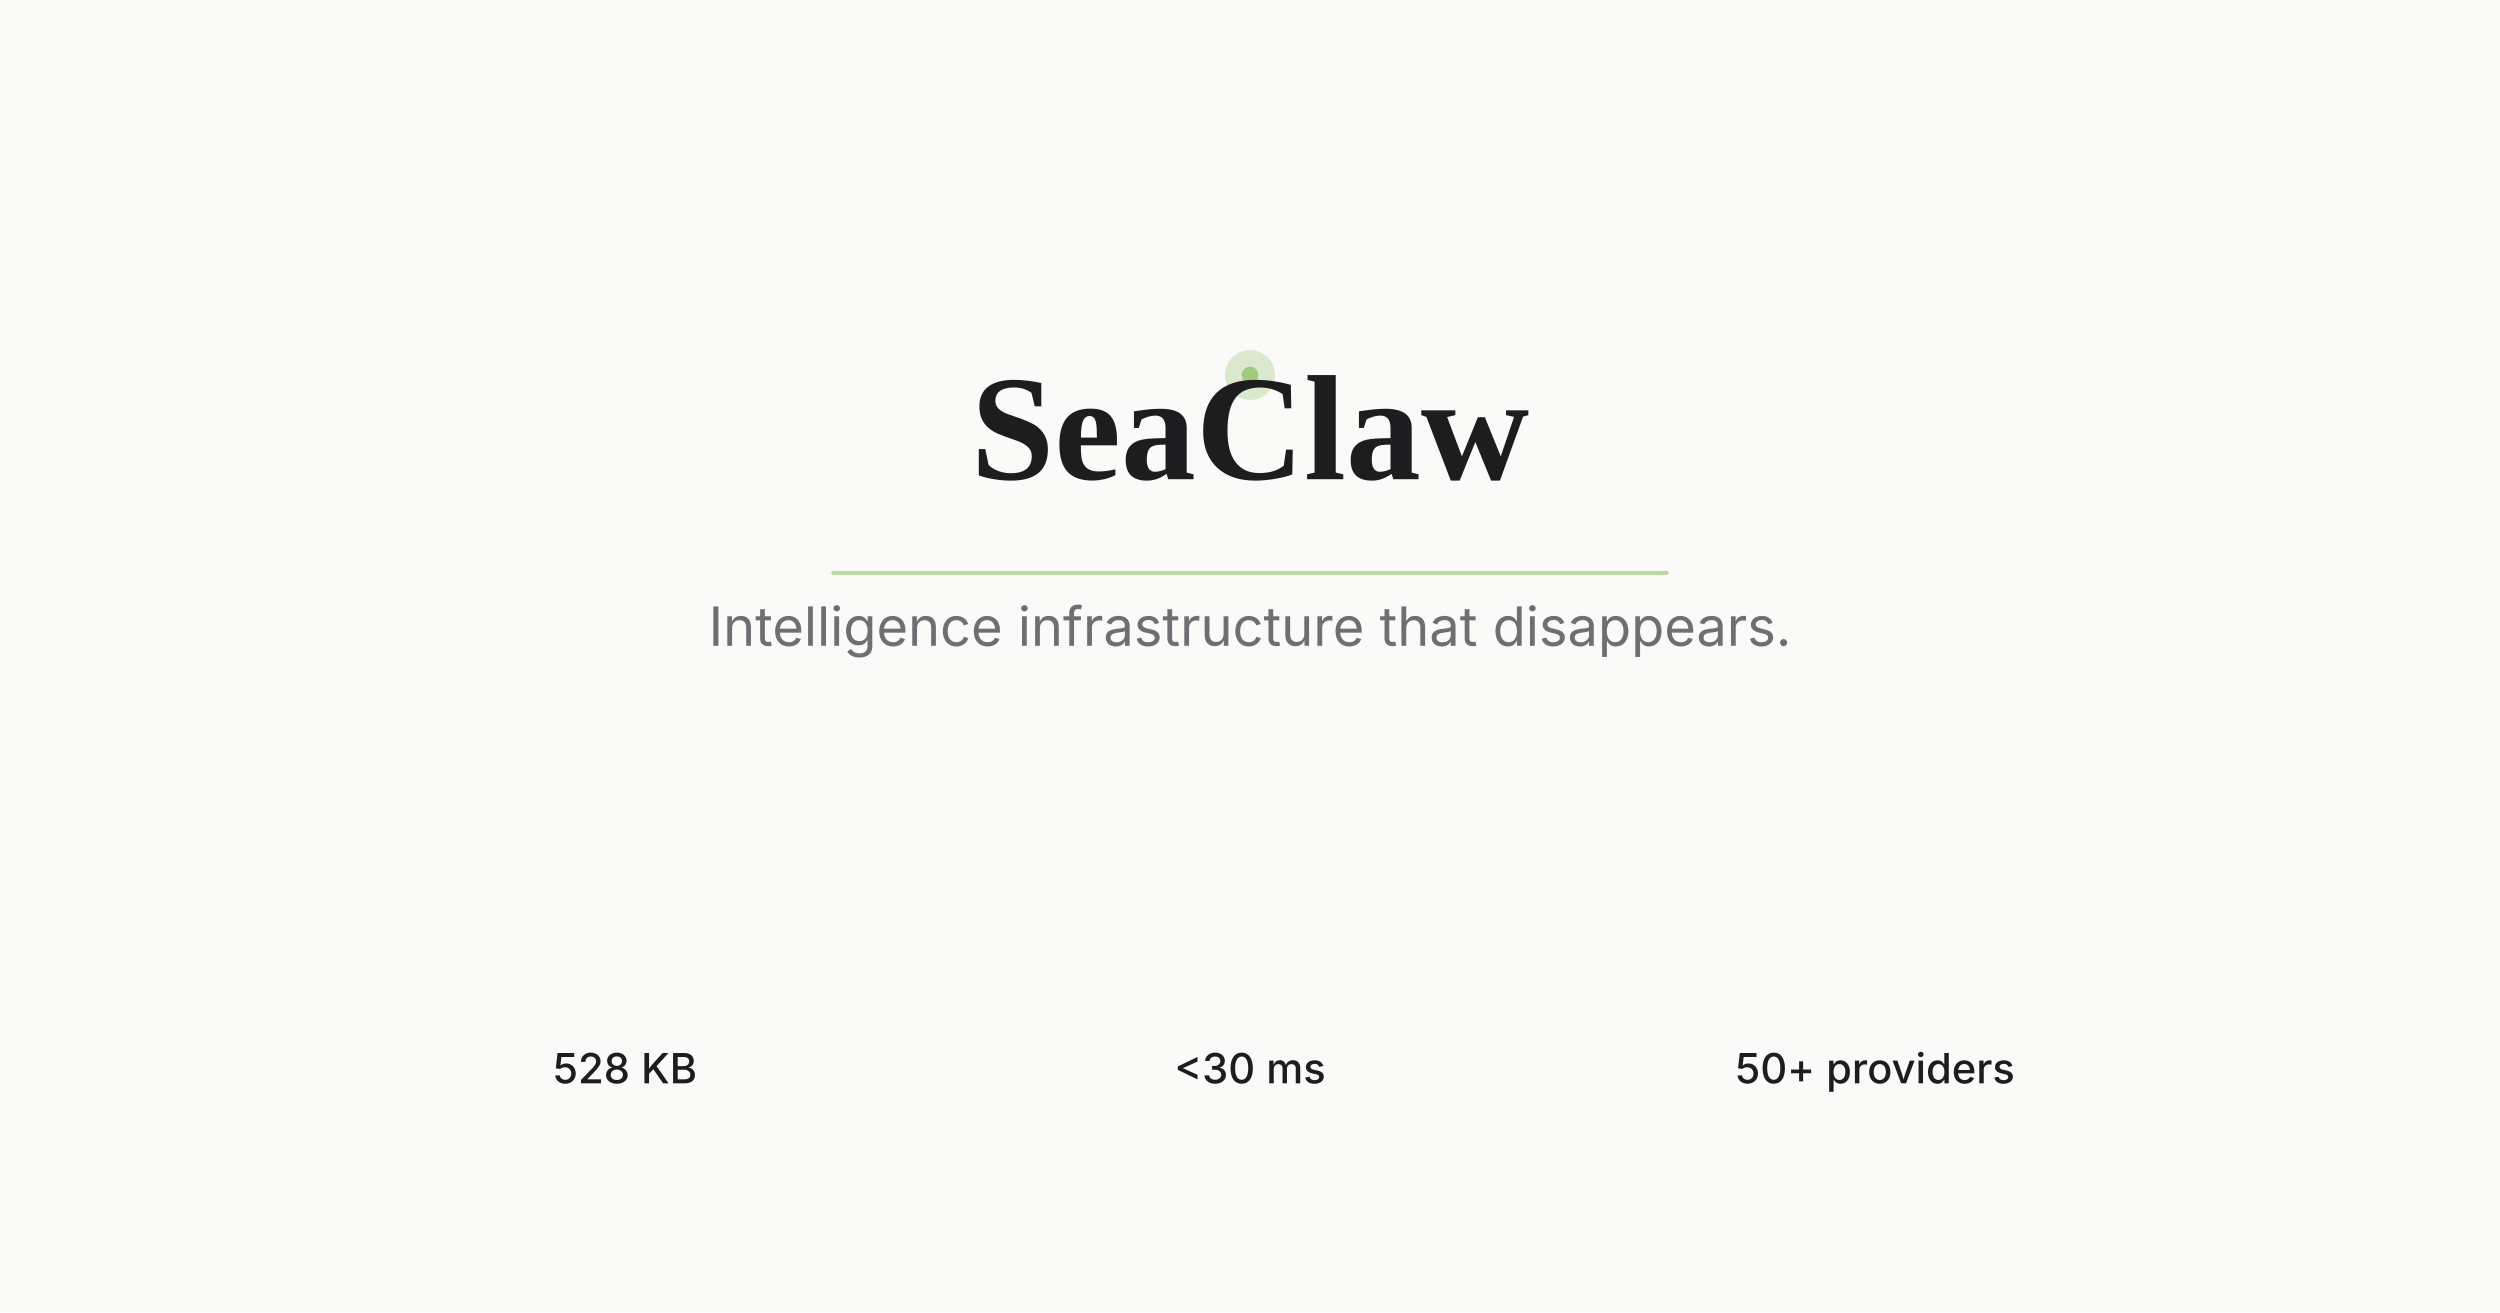
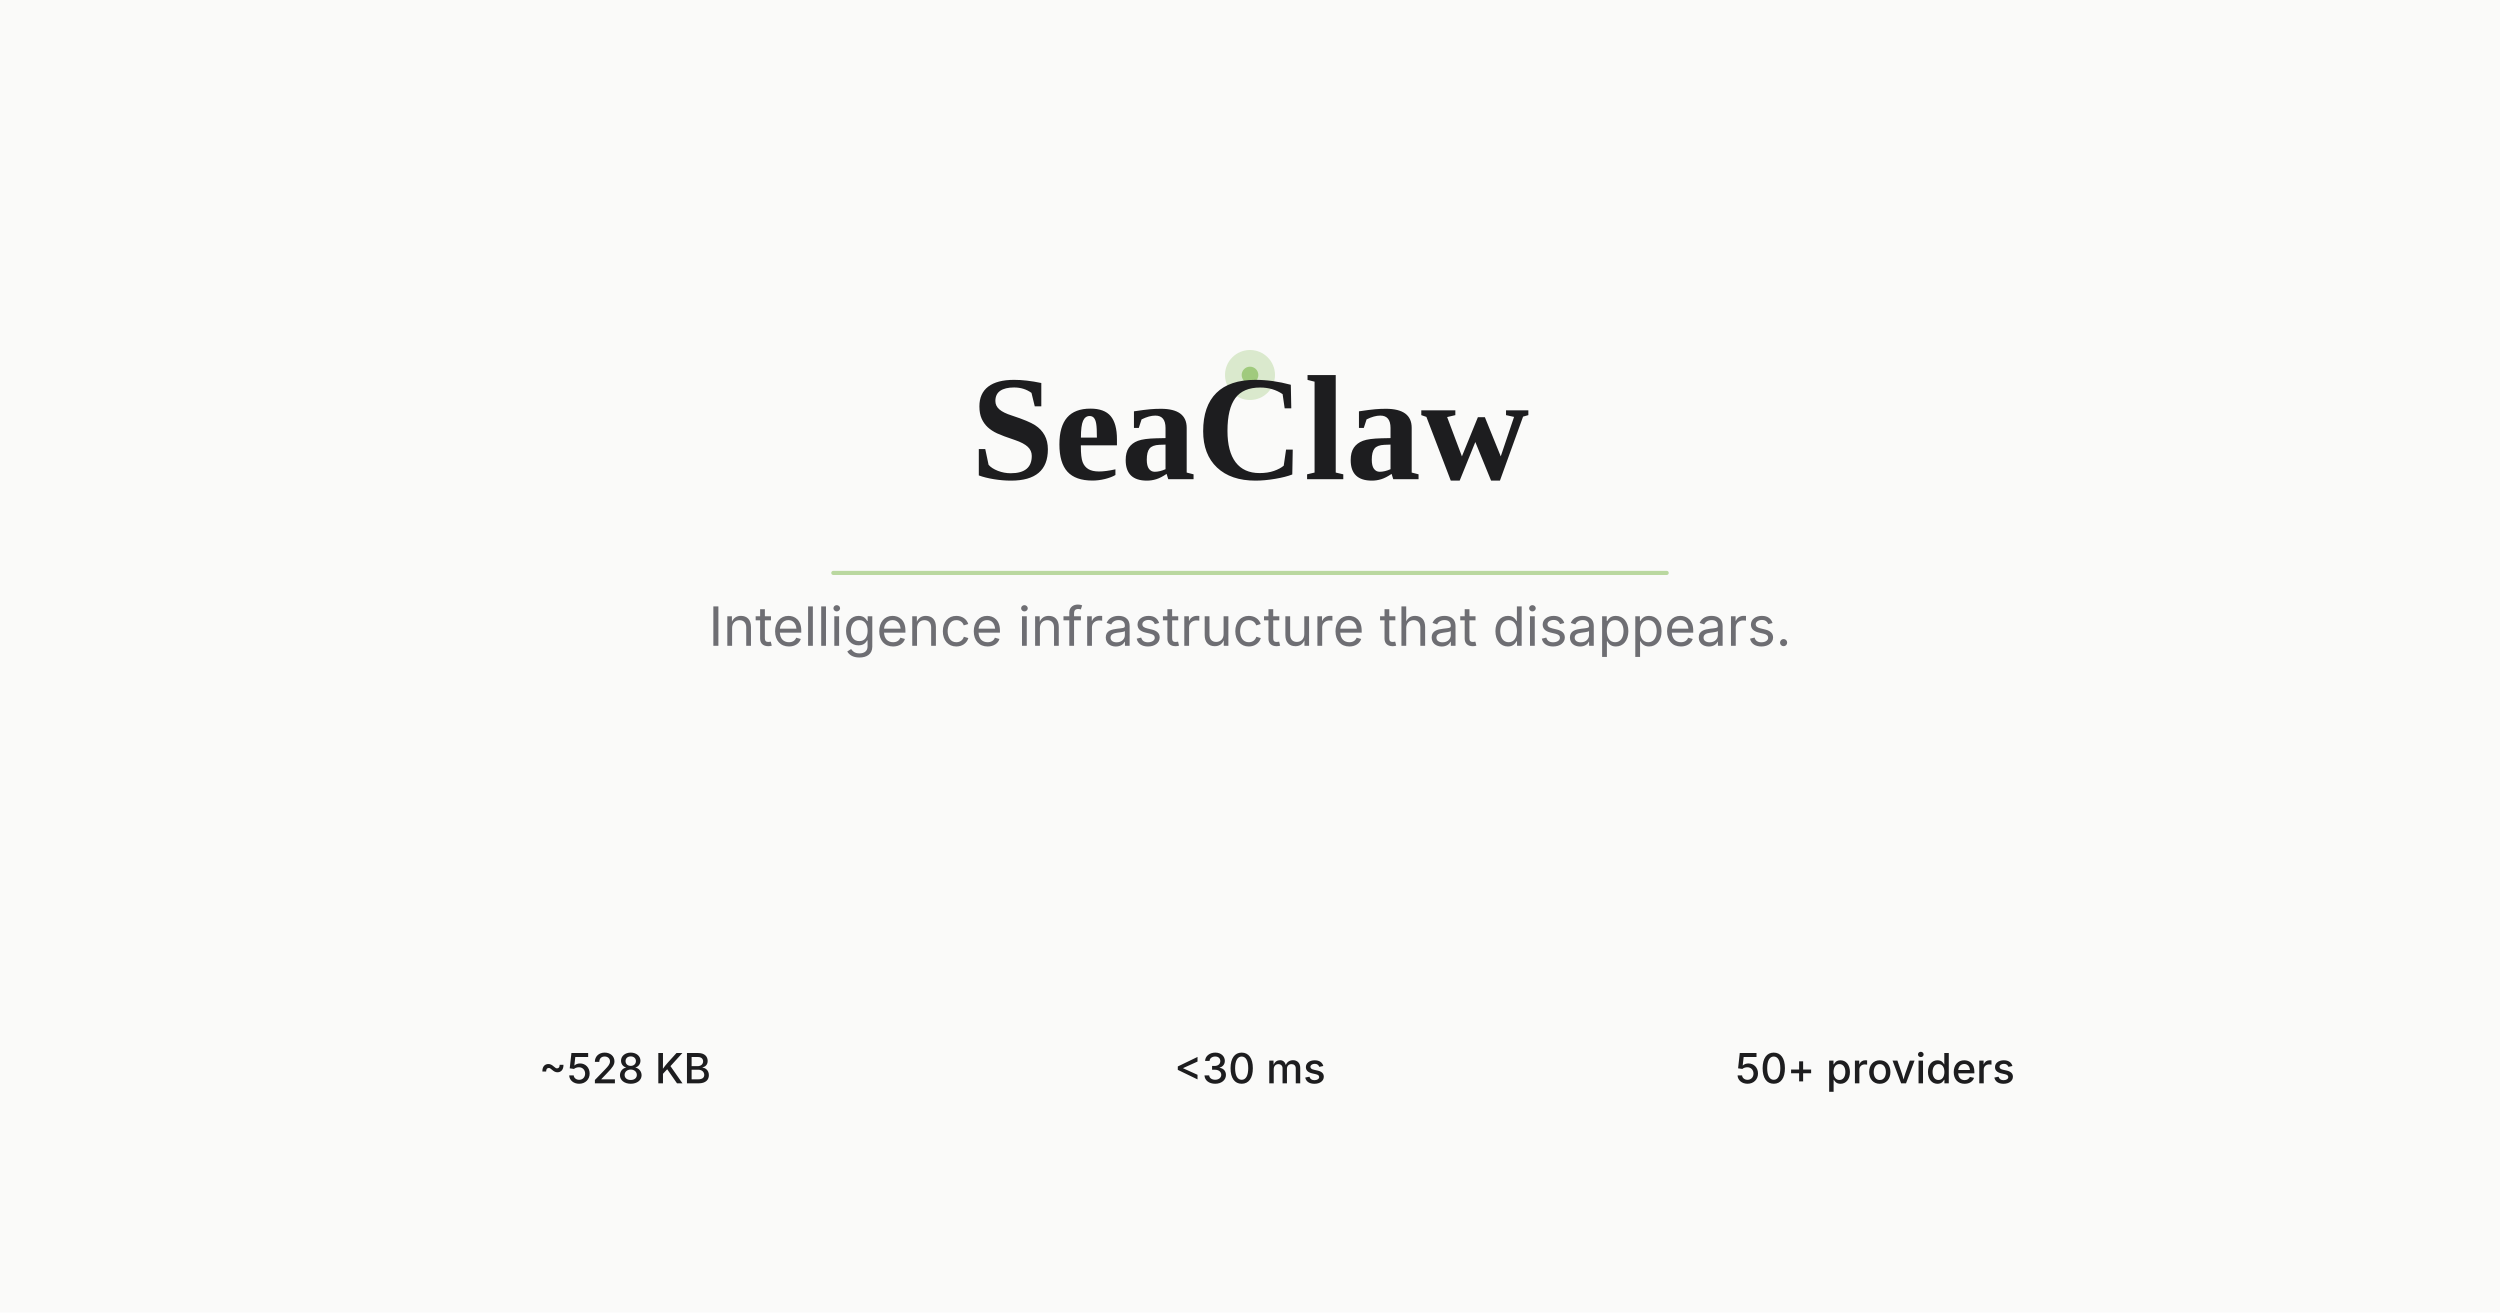
<svg xmlns="http://www.w3.org/2000/svg" viewBox="0 0 1200 630" width="1200" height="630">
  <rect width="1200" height="630" fill="#FAFAF9" />
  <circle cx="600" cy="180" r="12" fill="#7AB648" opacity="0.25" />
  <circle cx="600" cy="180" r="4" fill="#7AB648" opacity="0.6" />
  <line x1="400" y1="275" x2="800" y2="275" stroke="#7AB648" stroke-width="2" stroke-linecap="round" opacity="0.5" />
  <text x="600" y="230" text-anchor="middle" fill="#1D1D1F" font-family="Georgia, 'Times New Roman', serif" font-size="72" font-weight="600">SeaClaw</text>
  <text x="600" y="310" text-anchor="middle" fill="#6E6E73" font-family="system-ui, -apple-system, sans-serif" font-size="26" font-weight="400">Intelligence infrastructure that disappears.</text>
-   <text x="300" y="520" text-anchor="middle" fill="#1D1D1F" font-family="system-ui, -apple-system, sans-serif" font-size="20" font-weight="500">528 KB</text>
+   <text x="300" y="520" text-anchor="middle" fill="#1D1D1F" font-family="system-ui, -apple-system, sans-serif" font-size="20" font-weight="500">~528 KB</text>
  <text x="600" y="520" text-anchor="middle" fill="#1D1D1F" font-family="system-ui, -apple-system, sans-serif" font-size="20" font-weight="500">&lt;30 ms</text>
  <text x="900" y="520" text-anchor="middle" fill="#1D1D1F" font-family="system-ui, -apple-system, sans-serif" font-size="20" font-weight="500">50+ providers</text>
</svg>
